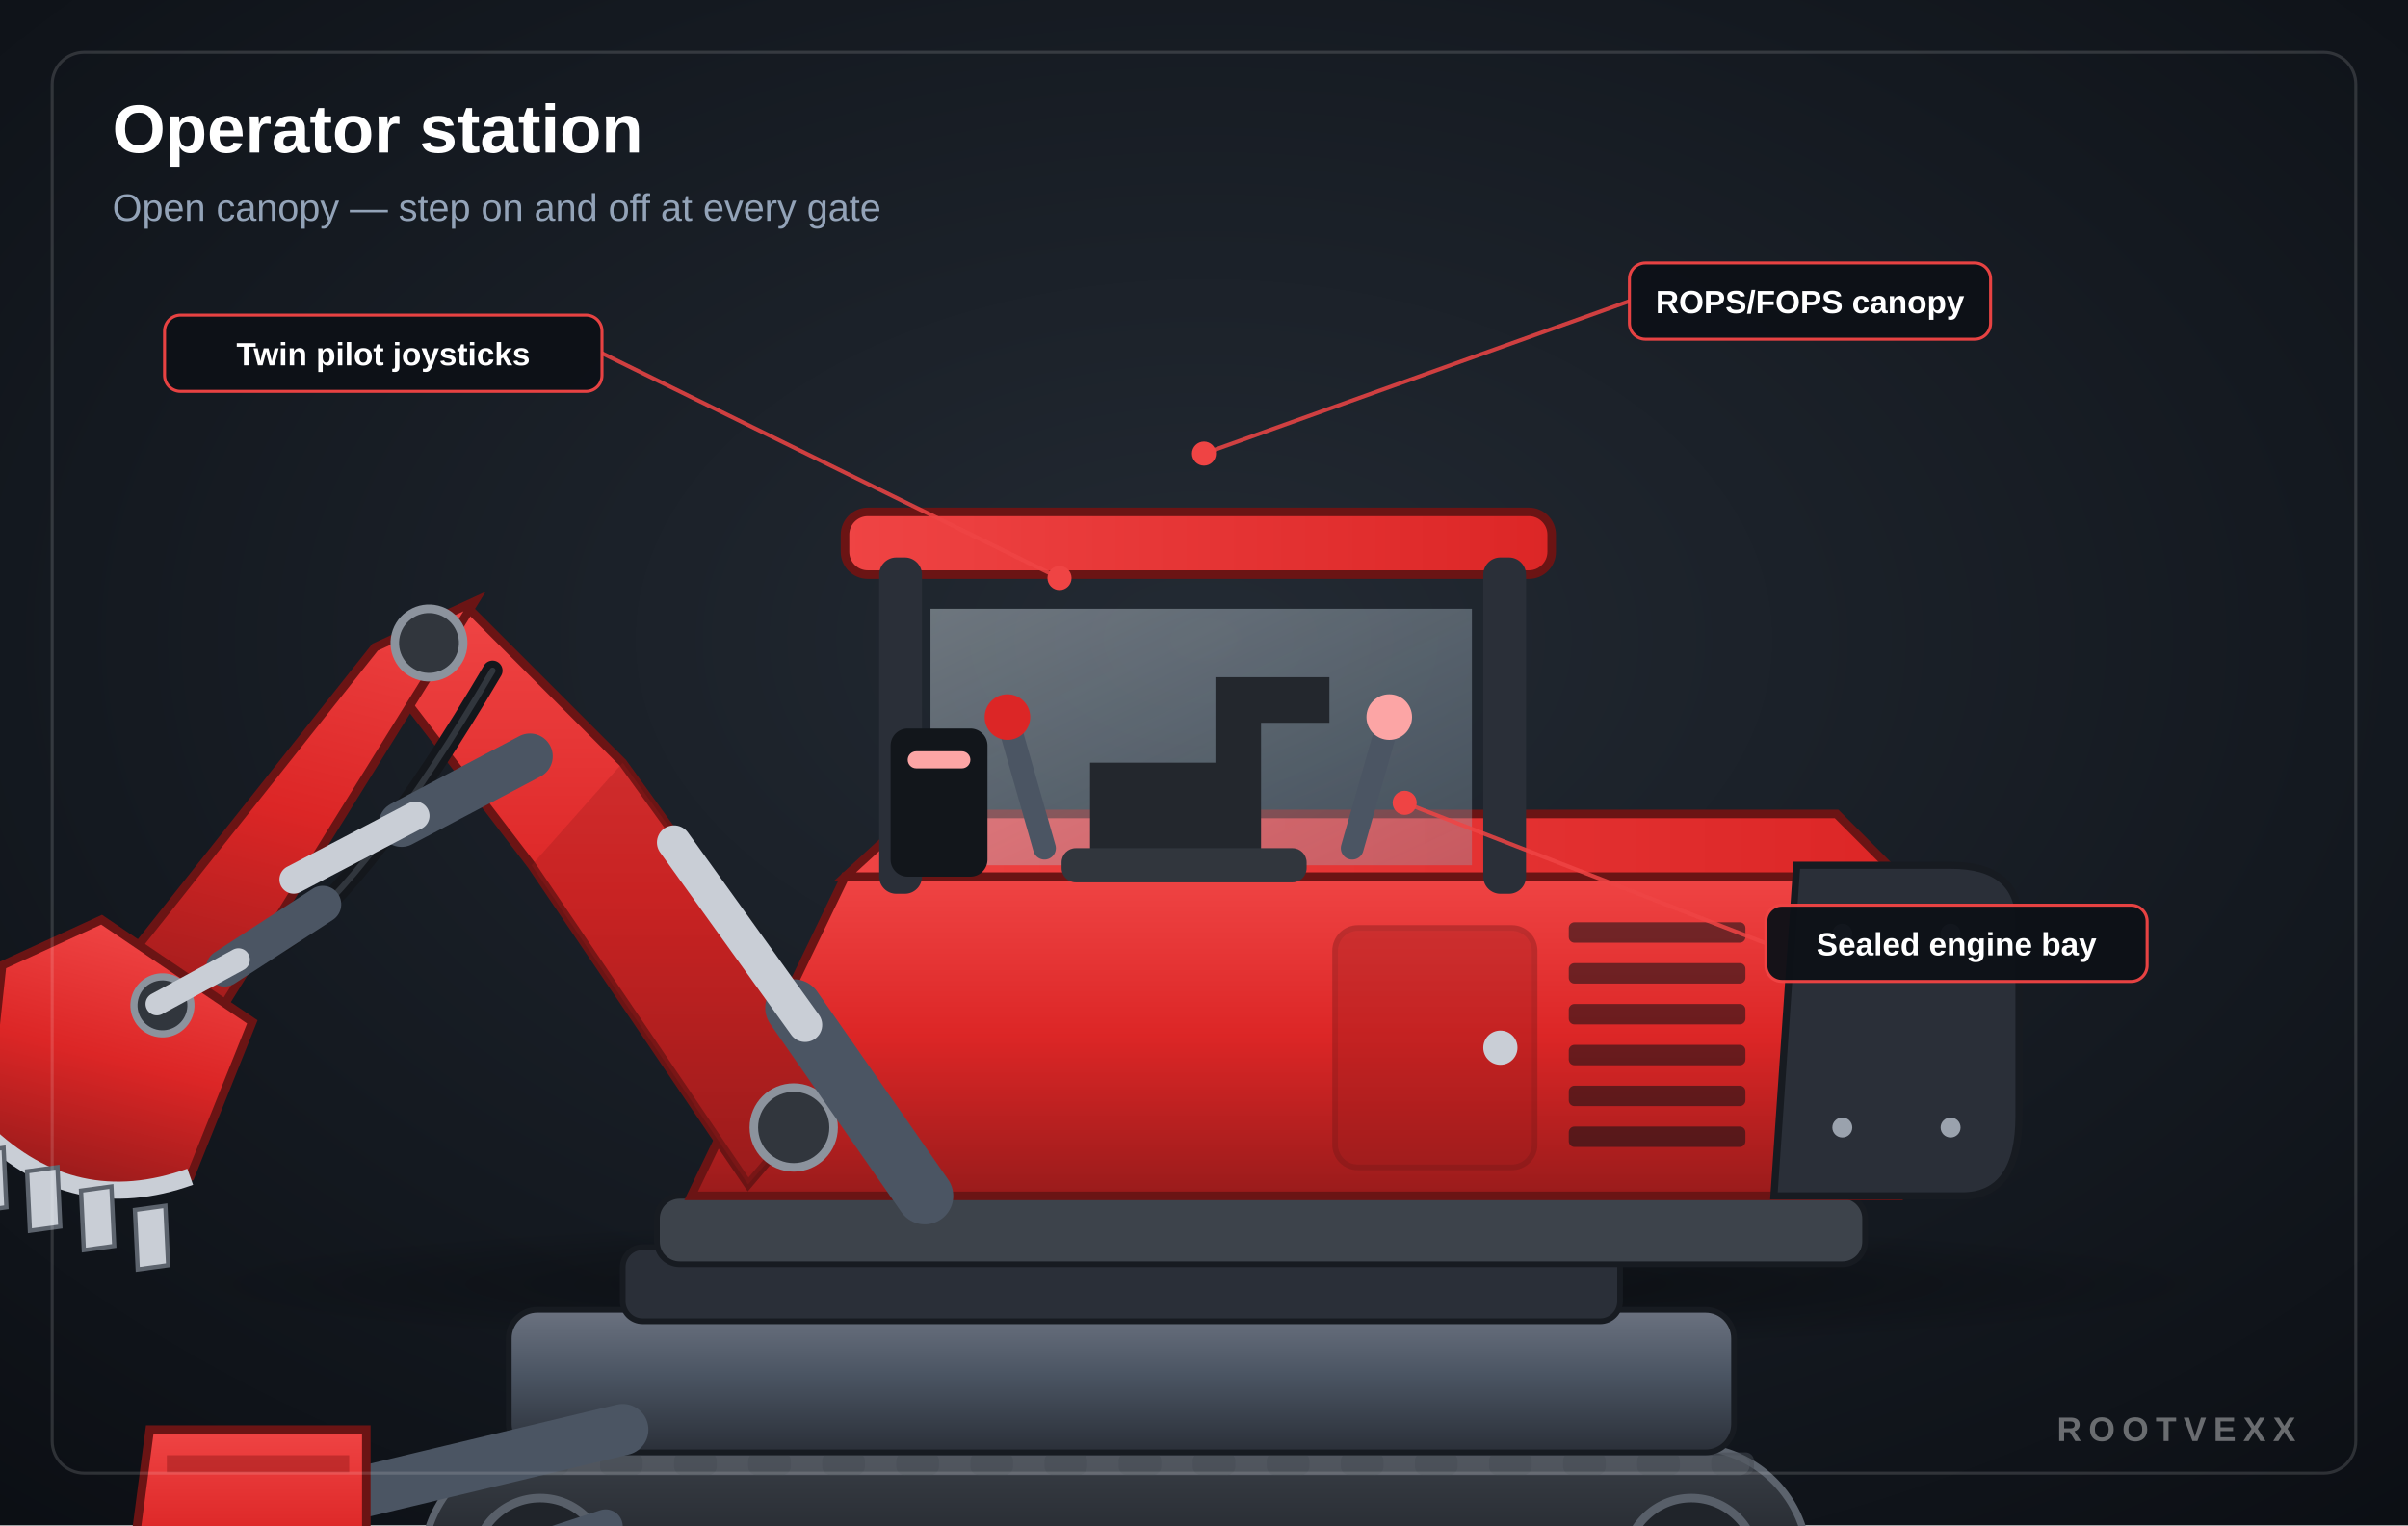
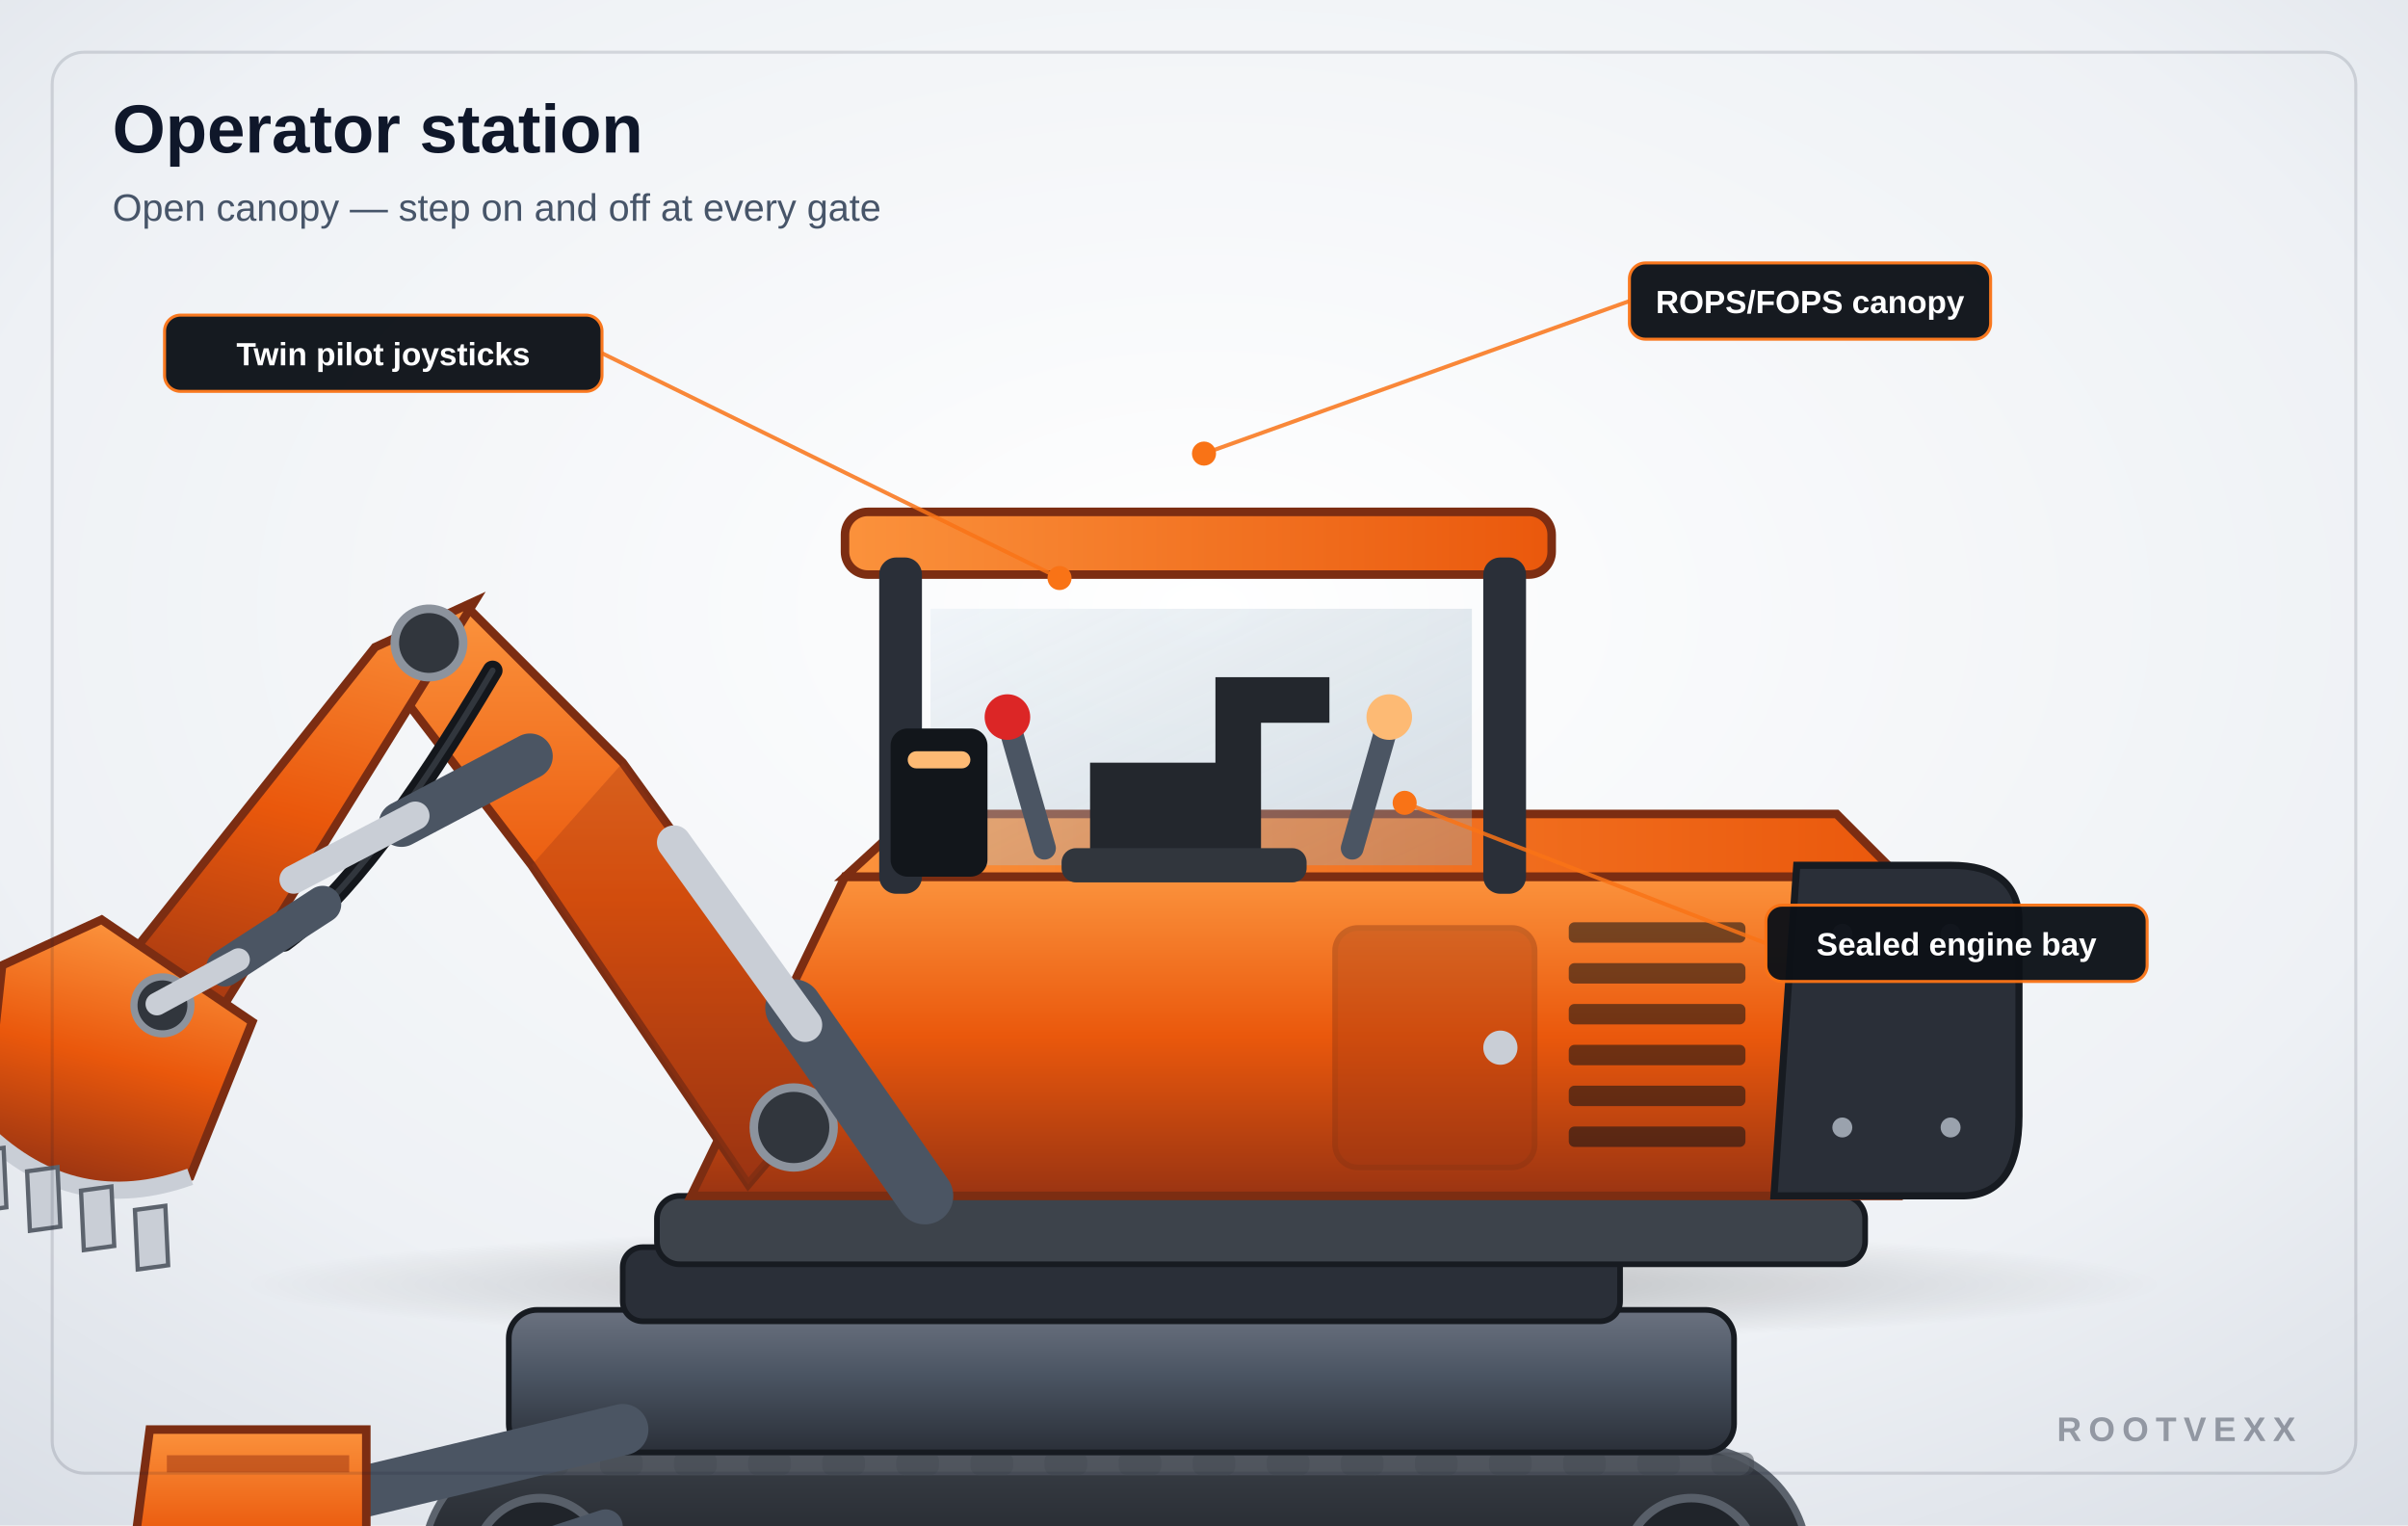
<svg xmlns="http://www.w3.org/2000/svg" viewBox="0 0 1200 760" width="1200" height="760" role="img">
  <defs>
    <linearGradient id="steel" x1="0" y1="0" x2="0" y2="1">
      <stop offset="0" stop-color="#6b7280" />
      <stop offset=".45" stop-color="#4b5563" />
      <stop offset="1" stop-color="#2a2f38" />
    </linearGradient>
    <linearGradient id="steelLite" x1="0" y1="0" x2="0" y2="1">
      <stop offset="0" stop-color="#aeb6c2" />
      <stop offset="1" stop-color="#6b7280" />
    </linearGradient>
    <linearGradient id="dark" x1="0" y1="0" x2="0" y2="1">
      <stop offset="0" stop-color="#31363f" />
      <stop offset="1" stop-color="#15181d" />
    </linearGradient>
    <linearGradient id="rubber" x1="0" y1="0" x2="0" y2="1">
      <stop offset="0" stop-color="#3a3f47" />
      <stop offset=".5" stop-color="#23272d" />
      <stop offset="1" stop-color="#131519" />
    </linearGradient>
    <radialGradient id="studioD" cx=".5" cy=".42" r=".78">
      <stop offset="0" stop-color="#232a33" />
      <stop offset=".6" stop-color="#141920" />
      <stop offset="1" stop-color="#0b0e13" />
    </radialGradient>
    <radialGradient id="studioL" cx=".5" cy=".4" r=".8">
      <stop offset="0" stop-color="#ffffff" />
      <stop offset=".65" stop-color="#eef1f5" />
      <stop offset="1" stop-color="#d7dce4" />
    </radialGradient>
    <linearGradient id="skyG" x1="0" y1="0" x2="0" y2="1">
      <stop offset="0" stop-color="#9fc0d8" />
      <stop offset=".55" stop-color="#cfe0ea" />
      <stop offset="1" stop-color="#e8eef2" />
    </linearGradient>
    <radialGradient id="shadow" cx=".5" cy=".5" r=".5">
      <stop offset="0" stop-color="#000" stop-opacity=".55" />
      <stop offset="1" stop-color="#000" stop-opacity="0" />
    </radialGradient>
    <linearGradient id="glassG" x1="0" y1="0" x2="1" y2="1">
      <stop offset="0" stop-color="#dfeaf2" stop-opacity=".9" />
      <stop offset="1" stop-color="#8fa6b8" stop-opacity=".75" />
    </linearGradient>
    <linearGradient id="paint" x1="0" y1="0" x2="0" y2="1">
-       <stop offset="0" stop-color="#ef4444" />
-       <stop offset=".5" stop-color="#dc2626" />
-       <stop offset="1" stop-color="#991b1b" />
+       <stop offset="0" stop-color="#fb923c" />
+       <stop offset=".5" stop-color="#ea580c" />
+       <stop offset="1" stop-color="#9a3412" />
    </linearGradient>
    <linearGradient id="paintTop" x1="0" y1="0" x2="1" y2="0">
-       <stop offset="0" stop-color="#ef4444" />
-       <stop offset="1" stop-color="#dc2626" />
+       <stop offset="0" stop-color="#fb923c" />
+       <stop offset="1" stop-color="#ea580c" />
    </linearGradient>
  </defs>
-   <rect width="1200" height="760" fill="url(#studioD)" />
-   <ellipse cx="600.0" cy="640" rx="504.0" ry="34" fill="url(#shadow)" />
+   <rect width="1200" height="760" fill="url(#studioL)" />
+   <ellipse cx="600.0" cy="640" rx="480.0" ry="30" fill="url(#shadow)" opacity=".5" />
  <g transform="translate(-246.3,-46.0) scale(1.42)">
    <rect x="322" y="540" width="486" height="82" rx="41.0" fill="url(#rubber)" stroke="#5c636d" stroke-width="2.5" />
    <rect x="342.5" y="543" width="445.0" height="7" rx="3.5" fill="#6e767f" opacity=".45" />
    <rect x="332" y="611" width="15" height="9" rx="3" fill="#0c0e11" opacity=".85" />
    <rect x="332" y="542" width="15" height="8" rx="3" fill="#454b54" opacity=".5" />
    <rect x="358" y="611" width="15" height="9" rx="3" fill="#0c0e11" opacity=".85" />
    <rect x="358" y="542" width="15" height="8" rx="3" fill="#454b54" opacity=".5" />
    <rect x="384" y="611" width="15" height="9" rx="3" fill="#0c0e11" opacity=".85" />
    <rect x="384" y="542" width="15" height="8" rx="3" fill="#454b54" opacity=".5" />
    <rect x="410" y="611" width="15" height="9" rx="3" fill="#0c0e11" opacity=".85" />
    <rect x="410" y="542" width="15" height="8" rx="3" fill="#454b54" opacity=".5" />
    <rect x="436" y="611" width="15" height="9" rx="3" fill="#0c0e11" opacity=".85" />
    <rect x="436" y="542" width="15" height="8" rx="3" fill="#454b54" opacity=".5" />
    <rect x="462" y="611" width="15" height="9" rx="3" fill="#0c0e11" opacity=".85" />
    <rect x="462" y="542" width="15" height="8" rx="3" fill="#454b54" opacity=".5" />
    <rect x="488" y="611" width="15" height="9" rx="3" fill="#0c0e11" opacity=".85" />
    <rect x="488" y="542" width="15" height="8" rx="3" fill="#454b54" opacity=".5" />
    <rect x="514" y="611" width="15" height="9" rx="3" fill="#0c0e11" opacity=".85" />
    <rect x="514" y="542" width="15" height="8" rx="3" fill="#454b54" opacity=".5" />
    <rect x="540" y="611" width="15" height="9" rx="3" fill="#0c0e11" opacity=".85" />
    <rect x="540" y="542" width="15" height="8" rx="3" fill="#454b54" opacity=".5" />
    <rect x="566" y="611" width="15" height="9" rx="3" fill="#0c0e11" opacity=".85" />
    <rect x="566" y="542" width="15" height="8" rx="3" fill="#454b54" opacity=".5" />
    <rect x="592" y="611" width="15" height="9" rx="3" fill="#0c0e11" opacity=".85" />
    <rect x="592" y="542" width="15" height="8" rx="3" fill="#454b54" opacity=".5" />
    <rect x="618" y="611" width="15" height="9" rx="3" fill="#0c0e11" opacity=".85" />
    <rect x="618" y="542" width="15" height="8" rx="3" fill="#454b54" opacity=".5" />
    <rect x="644" y="611" width="15" height="9" rx="3" fill="#0c0e11" opacity=".85" />
    <rect x="644" y="542" width="15" height="8" rx="3" fill="#454b54" opacity=".5" />
    <rect x="670" y="611" width="15" height="9" rx="3" fill="#0c0e11" opacity=".85" />
    <rect x="670" y="542" width="15" height="8" rx="3" fill="#454b54" opacity=".5" />
    <rect x="696" y="611" width="15" height="9" rx="3" fill="#0c0e11" opacity=".85" />
    <rect x="696" y="542" width="15" height="8" rx="3" fill="#454b54" opacity=".5" />
    <rect x="722" y="611" width="15" height="9" rx="3" fill="#0c0e11" opacity=".85" />
    <rect x="722" y="542" width="15" height="8" rx="3" fill="#454b54" opacity=".5" />
    <rect x="748" y="611" width="15" height="9" rx="3" fill="#0c0e11" opacity=".85" />
    <rect x="748" y="542" width="15" height="8" rx="3" fill="#454b54" opacity=".5" />
    <rect x="774" y="611" width="15" height="9" rx="3" fill="#0c0e11" opacity=".85" />
    <rect x="774" y="542" width="15" height="8" rx="3" fill="#454b54" opacity=".5" />
    <circle cx="363.0" cy="581.0" r="22.96" fill="#20242a" stroke="#585f69" stroke-width="3" />
    <circle cx="767.0" cy="581.0" r="22.96" fill="#20242a" stroke="#585f69" stroke-width="3" />
    <circle cx="363.0" cy="581.0" r="8.2" fill="#6f7883" />
    <circle cx="767.0" cy="581.0" r="8.2" fill="#6f7883" />
    <circle cx="467.8" cy="598.22" r="9.84" fill="#31363d" stroke="#575e68" stroke-width="2" />
    <circle cx="565.0" cy="598.22" r="9.84" fill="#31363d" stroke="#575e68" stroke-width="2" />
    <circle cx="662.2" cy="598.22" r="9.84" fill="#31363d" stroke="#575e68" stroke-width="2" />
    <rect x="352" y="492" width="430" height="50" rx="10" fill="url(#steel)" stroke="#171b21" stroke-width="2" />
    <rect x="392" y="470" width="350" height="26" rx="7" fill="#2a2f38" stroke="#171b21" stroke-width="2" />
    <g transform="translate(0,0)">
      <path d="M300 556 L392 534" stroke="#4b5563" stroke-width="18" stroke-linecap="round" />
      <path d="M300 596 L386 568" stroke="#4b5563" stroke-width="12" stroke-linecap="round" />
-       <path d="M226 534 L302 534 L302 610 L216 610 Z" fill="url(#paint)" stroke="#6b1414" stroke-width="3" />
+       <path d="M226 534 L302 534 L302 610 L216 610 Z" fill="url(#paint)" stroke="#7c2d12" stroke-width="3" />
      <rect x="212" y="602" width="94" height="14" rx="5" fill="url(#steelLite)" stroke="#5c636d" stroke-width="2" />
-       <path d="M232 546 L296 546" stroke="#991b1b" stroke-width="6" opacity=".5" />
+       <path d="M232 546 L296 546" stroke="#9a3412" stroke-width="6" opacity=".5" />
    </g>
    <rect x="404" y="452" width="424" height="24" rx="8" fill="#3d434b" stroke="#171b21" stroke-width="2" />
-     <path d="M416 452 L840 452 L860 366 L840 340 L470 340 Z" fill="url(#paint)" stroke="#6b1414" stroke-width="3" />
-     <path d="M470 340 L840 340 L818 318 L494 318 Z" fill="url(#paintTop)" stroke="#6b1414" stroke-width="3" />
+     <path d="M416 452 L840 452 L860 366 L840 340 L470 340 Z" fill="url(#paint)" stroke="#7c2d12" stroke-width="3" />
+     <path d="M470 340 L840 340 L818 318 L494 318 Z" fill="url(#paintTop)" stroke="#7c2d12" stroke-width="3" />
    <path d="M796 452 L862 452 Q882 452 882 424 L882 356 Q882 336 858 336 L804 336 Z" fill="#2a2f38" stroke="#171b21" stroke-width="2.5" />
    <circle cx="820" cy="360" r="3.5" fill="#9aa2ad" />
    <circle cx="858" cy="360" r="3.5" fill="#9aa2ad" />
    <circle cx="820" cy="428" r="3.5" fill="#9aa2ad" />
    <circle cx="858" cy="428" r="3.5" fill="#9aa2ad" />
    <rect x="724" y="356.0" width="62" height="7.167" rx="2" fill="#0f1216" opacity=".55" />
    <rect x="724" y="370.333" width="62" height="7.167" rx="2" fill="#0f1216" opacity=".55" />
    <rect x="724" y="384.667" width="62" height="7.167" rx="2" fill="#0f1216" opacity=".55" />
    <rect x="724" y="399.0" width="62" height="7.167" rx="2" fill="#0f1216" opacity=".55" />
    <rect x="724" y="413.333" width="62" height="7.167" rx="2" fill="#0f1216" opacity=".55" />
    <rect x="724" y="427.667" width="62" height="7.167" rx="2" fill="#0f1216" opacity=".55" />
-     <rect x="642" y="358" width="70" height="84" rx="8" fill="#991b1b" opacity=".35" stroke="#6b1414" stroke-width="2" />
+     <rect x="642" y="358" width="70" height="84" rx="8" fill="#9a3412" opacity=".35" stroke="#7c2d12" stroke-width="2" />
    <circle cx="700" cy="400" r="6" fill="#c9ced6" />
-     <rect x="470" y="212" width="248" height="22" rx="8" fill="url(#paintTop)" stroke="#6b1414" stroke-width="3" />
+     <rect x="470" y="212" width="248" height="22" rx="8" fill="url(#paintTop)" stroke="#7c2d12" stroke-width="3" />
    <rect x="482" y="228" width="15" height="118" rx="6" fill="#2a2f38" />
    <rect x="694" y="228" width="15" height="118" rx="6" fill="#2a2f38" />
    <path d="M500 336 L690 336 L690 246 L500 246 Z" fill="url(#glassG)" opacity=".45" />
    <path d="M556 336 L616 336 L616 286 L640 286 L640 270 L600 270 L600 300 L556 300 Z" fill="#23272d" />
    <rect x="546" y="330" width="86" height="12" rx="5" fill="#31363d" />
    <path d="M540 330 L528 288" stroke="#4b5563" stroke-width="8" stroke-linecap="round" />
    <path d="M648 330 L660 288" stroke="#4b5563" stroke-width="8" stroke-linecap="round" />
    <circle cx="527" cy="284" r="8" fill="#dc2626" />
-     <circle cx="661" cy="284" r="8" fill="#fca5a5" />
+     <circle cx="661" cy="284" r="8" fill="#fdba74" />
    <rect x="486" y="288" width="34" height="52" rx="6" fill="#12161b" />
-     <rect x="492" y="296" width="22" height="6" rx="3" fill="#fca5a5" />
+     <rect x="492" y="296" width="22" height="6" rx="3" fill="#fdba74" />
    <g transform="rotate(0 452 428)">
-       <path d="M436 448 L470 408 L392 300 L338 246 L308 268 L360 336 Z" fill="url(#paint)" stroke="#6b1414" stroke-width="3" />
-       <path d="M436 448 L470 408 L392 300 L360 336 Z" fill="#991b1b" opacity=".3" />
+       <path d="M436 448 L470 408 L392 300 L338 246 L308 268 L360 336 Z" fill="url(#paint)" stroke="#7c2d12" stroke-width="3" />
+       <path d="M436 448 L470 408 L392 300 L360 336 Z" fill="#9a3412" opacity=".3" />
      <circle cx="452" cy="428" r="14" fill="#31363d" stroke="#8c939d" stroke-width="3" />
      <path d="M498 452 L452 386" stroke="#4b5563" stroke-width="20" stroke-linecap="round" />
      <path d="M456 392 L410 328" stroke="#c9ced6" stroke-width="12" stroke-linecap="round" />
      <g transform="rotate(14 324 258)">
-         <path d="M336 240 L306 264 L246 396 L280 414 Z" fill="url(#paint)" stroke="#6b1414" stroke-width="3" />
+         <path d="M336 240 L306 264 L246 396 L280 414 Z" fill="url(#paint)" stroke="#7c2d12" stroke-width="3" />
        <circle cx="324" cy="258" r="12" fill="#31363d" stroke="#8c939d" stroke-width="3" />
        <path d="M348 262 Q324.0 343.0 300 372" fill="none" stroke="#14171c" stroke-width="7" stroke-linecap="round" />
        <path d="M348 262 Q324.0 343.0 300 372" fill="none" stroke="#3d434b" stroke-width="2.1" stroke-linecap="round" opacity=".7" />
        <path d="M368 288 L330 322" stroke="#4b5563" stroke-width="16" stroke-linecap="round" />
        <path d="M334 318 L298 350" stroke="#c9ced6" stroke-width="10" stroke-linecap="round" />
        <g transform="rotate(0 264 404)">
-           <path d="M236 380 L296 402 L288 460 Q252 484 214 462 L206 404 Z" fill="url(#paint)" stroke="#6b1414" stroke-width="3" />
+           <path d="M236 380 L296 402 L288 460 Q252 484 214 462 L206 404 Z" fill="url(#paint)" stroke="#7c2d12" stroke-width="3" />
          <path d="M214 462 Q252 484 288 460" fill="none" stroke="#c9ced6" stroke-width="6" />
          <path d="M212 470 l6 20 l10 -4 l-6 -20 z" fill="#c9ced6" stroke="#5c636d" stroke-width="1.5" />
          <path d="M232 472 l6 20 l10 -4 l-6 -20 z" fill="#c9ced6" stroke="#5c636d" stroke-width="1.5" />
          <path d="M252 474 l6 20 l10 -4 l-6 -20 z" fill="#c9ced6" stroke="#5c636d" stroke-width="1.5" />
          <path d="M272 476 l6 20 l10 -4 l-6 -20 z" fill="#c9ced6" stroke="#5c636d" stroke-width="1.5" />
          <circle cx="264" cy="404" r="10" fill="#31363d" stroke="#8c939d" stroke-width="2.5" />
        </g>
        <path d="M310 356 L282 386" stroke="#4b5563" stroke-width="13" stroke-linecap="round" />
        <path d="M286 382 L262 404" stroke="#c9ced6" stroke-width="8" stroke-linecap="round" />
      </g>
    </g>
  </g>
-   <path d="M528 288 L300 176" stroke="#ef4444" stroke-width="2" opacity=".85" />
-   <circle cx="528" cy="288" r="6" fill="#ef4444" />
-   <rect x="82.0" y="157" width="218" height="38" rx="8" fill="#0d1117" stroke="#ef4444" stroke-width="1.5" opacity=".96" />
+   <path d="M528 288 L300 176" stroke="#f97316" stroke-width="2" opacity=".85" />
+   <circle cx="528" cy="288" r="6" fill="#f97316" />
+   <rect x="82.0" y="157" width="218" height="38" rx="8" fill="#0d1117" stroke="#f97316" stroke-width="1.5" opacity=".96" />
  <text x="191" y="182" text-anchor="middle" font-family="Arial,Helvetica,sans-serif" font-weight="700" font-size="16" fill="#fff">Twin pilot joysticks</text>
-   <path d="M600 226 L812 150" stroke="#ef4444" stroke-width="2" opacity=".85" />
-   <circle cx="600" cy="226" r="6" fill="#ef4444" />
-   <rect x="812" y="131" width="180" height="38" rx="8" fill="#0d1117" stroke="#ef4444" stroke-width="1.5" opacity=".96" />
+   <path d="M600 226 L812 150" stroke="#f97316" stroke-width="2" opacity=".85" />
+   <circle cx="600" cy="226" r="6" fill="#f97316" />
+   <rect x="812" y="131" width="180" height="38" rx="8" fill="#0d1117" stroke="#f97316" stroke-width="1.5" opacity=".96" />
  <text x="902" y="156" text-anchor="middle" font-family="Arial,Helvetica,sans-serif" font-weight="700" font-size="16" fill="#fff">ROPS/FOPS canopy</text>
-   <path d="M700 400 L880 470" stroke="#ef4444" stroke-width="2" opacity=".85" />
-   <circle cx="700" cy="400" r="6" fill="#ef4444" />
-   <rect x="880" y="451" width="190" height="38" rx="8" fill="#0d1117" stroke="#ef4444" stroke-width="1.5" opacity=".96" />
+   <path d="M700 400 L880 470" stroke="#f97316" stroke-width="2" opacity=".85" />
+   <circle cx="700" cy="400" r="6" fill="#f97316" />
+   <rect x="880" y="451" width="190" height="38" rx="8" fill="#0d1117" stroke="#f97316" stroke-width="1.5" opacity=".96" />
  <text x="975" y="476" text-anchor="middle" font-family="Arial,Helvetica,sans-serif" font-weight="700" font-size="16" fill="#fff">Sealed engine bay</text>
-   <text x="56" y="76" font-family="Arial,Helvetica,sans-serif" font-weight="800" font-size="34" fill="#ffffff">Operator station</text>
-   <text x="56" y="110" font-family="Arial,Helvetica,sans-serif" font-weight="500" font-size="19" fill="#93a3b8">Open canopy — step on and off at every gate</text>
-   <rect x="26" y="26" width="1148" height="708" rx="16" fill="none" stroke="#ffffff" stroke-width="1.5" opacity=".14" />
-   <text x="1144" y="718" text-anchor="end" font-family="Arial,Helvetica,sans-serif" font-weight="800" font-size="17" letter-spacing="3.5" fill="#ffffff" opacity=".38">ROOTVEXX</text>
+   <text x="56" y="76" font-family="Arial,Helvetica,sans-serif" font-weight="800" font-size="34" fill="#0f172a">Operator station</text>
+   <text x="56" y="110" font-family="Arial,Helvetica,sans-serif" font-weight="500" font-size="19" fill="#475569">Open canopy — step on and off at every gate</text>
+   <rect x="26" y="26" width="1148" height="708" rx="16" fill="none" stroke="#0f172a" stroke-width="1.5" opacity=".14" />
+   <text x="1144" y="718" text-anchor="end" font-family="Arial,Helvetica,sans-serif" font-weight="800" font-size="17" letter-spacing="3.5" fill="#0f172a" opacity=".38">ROOTVEXX</text>
</svg>
